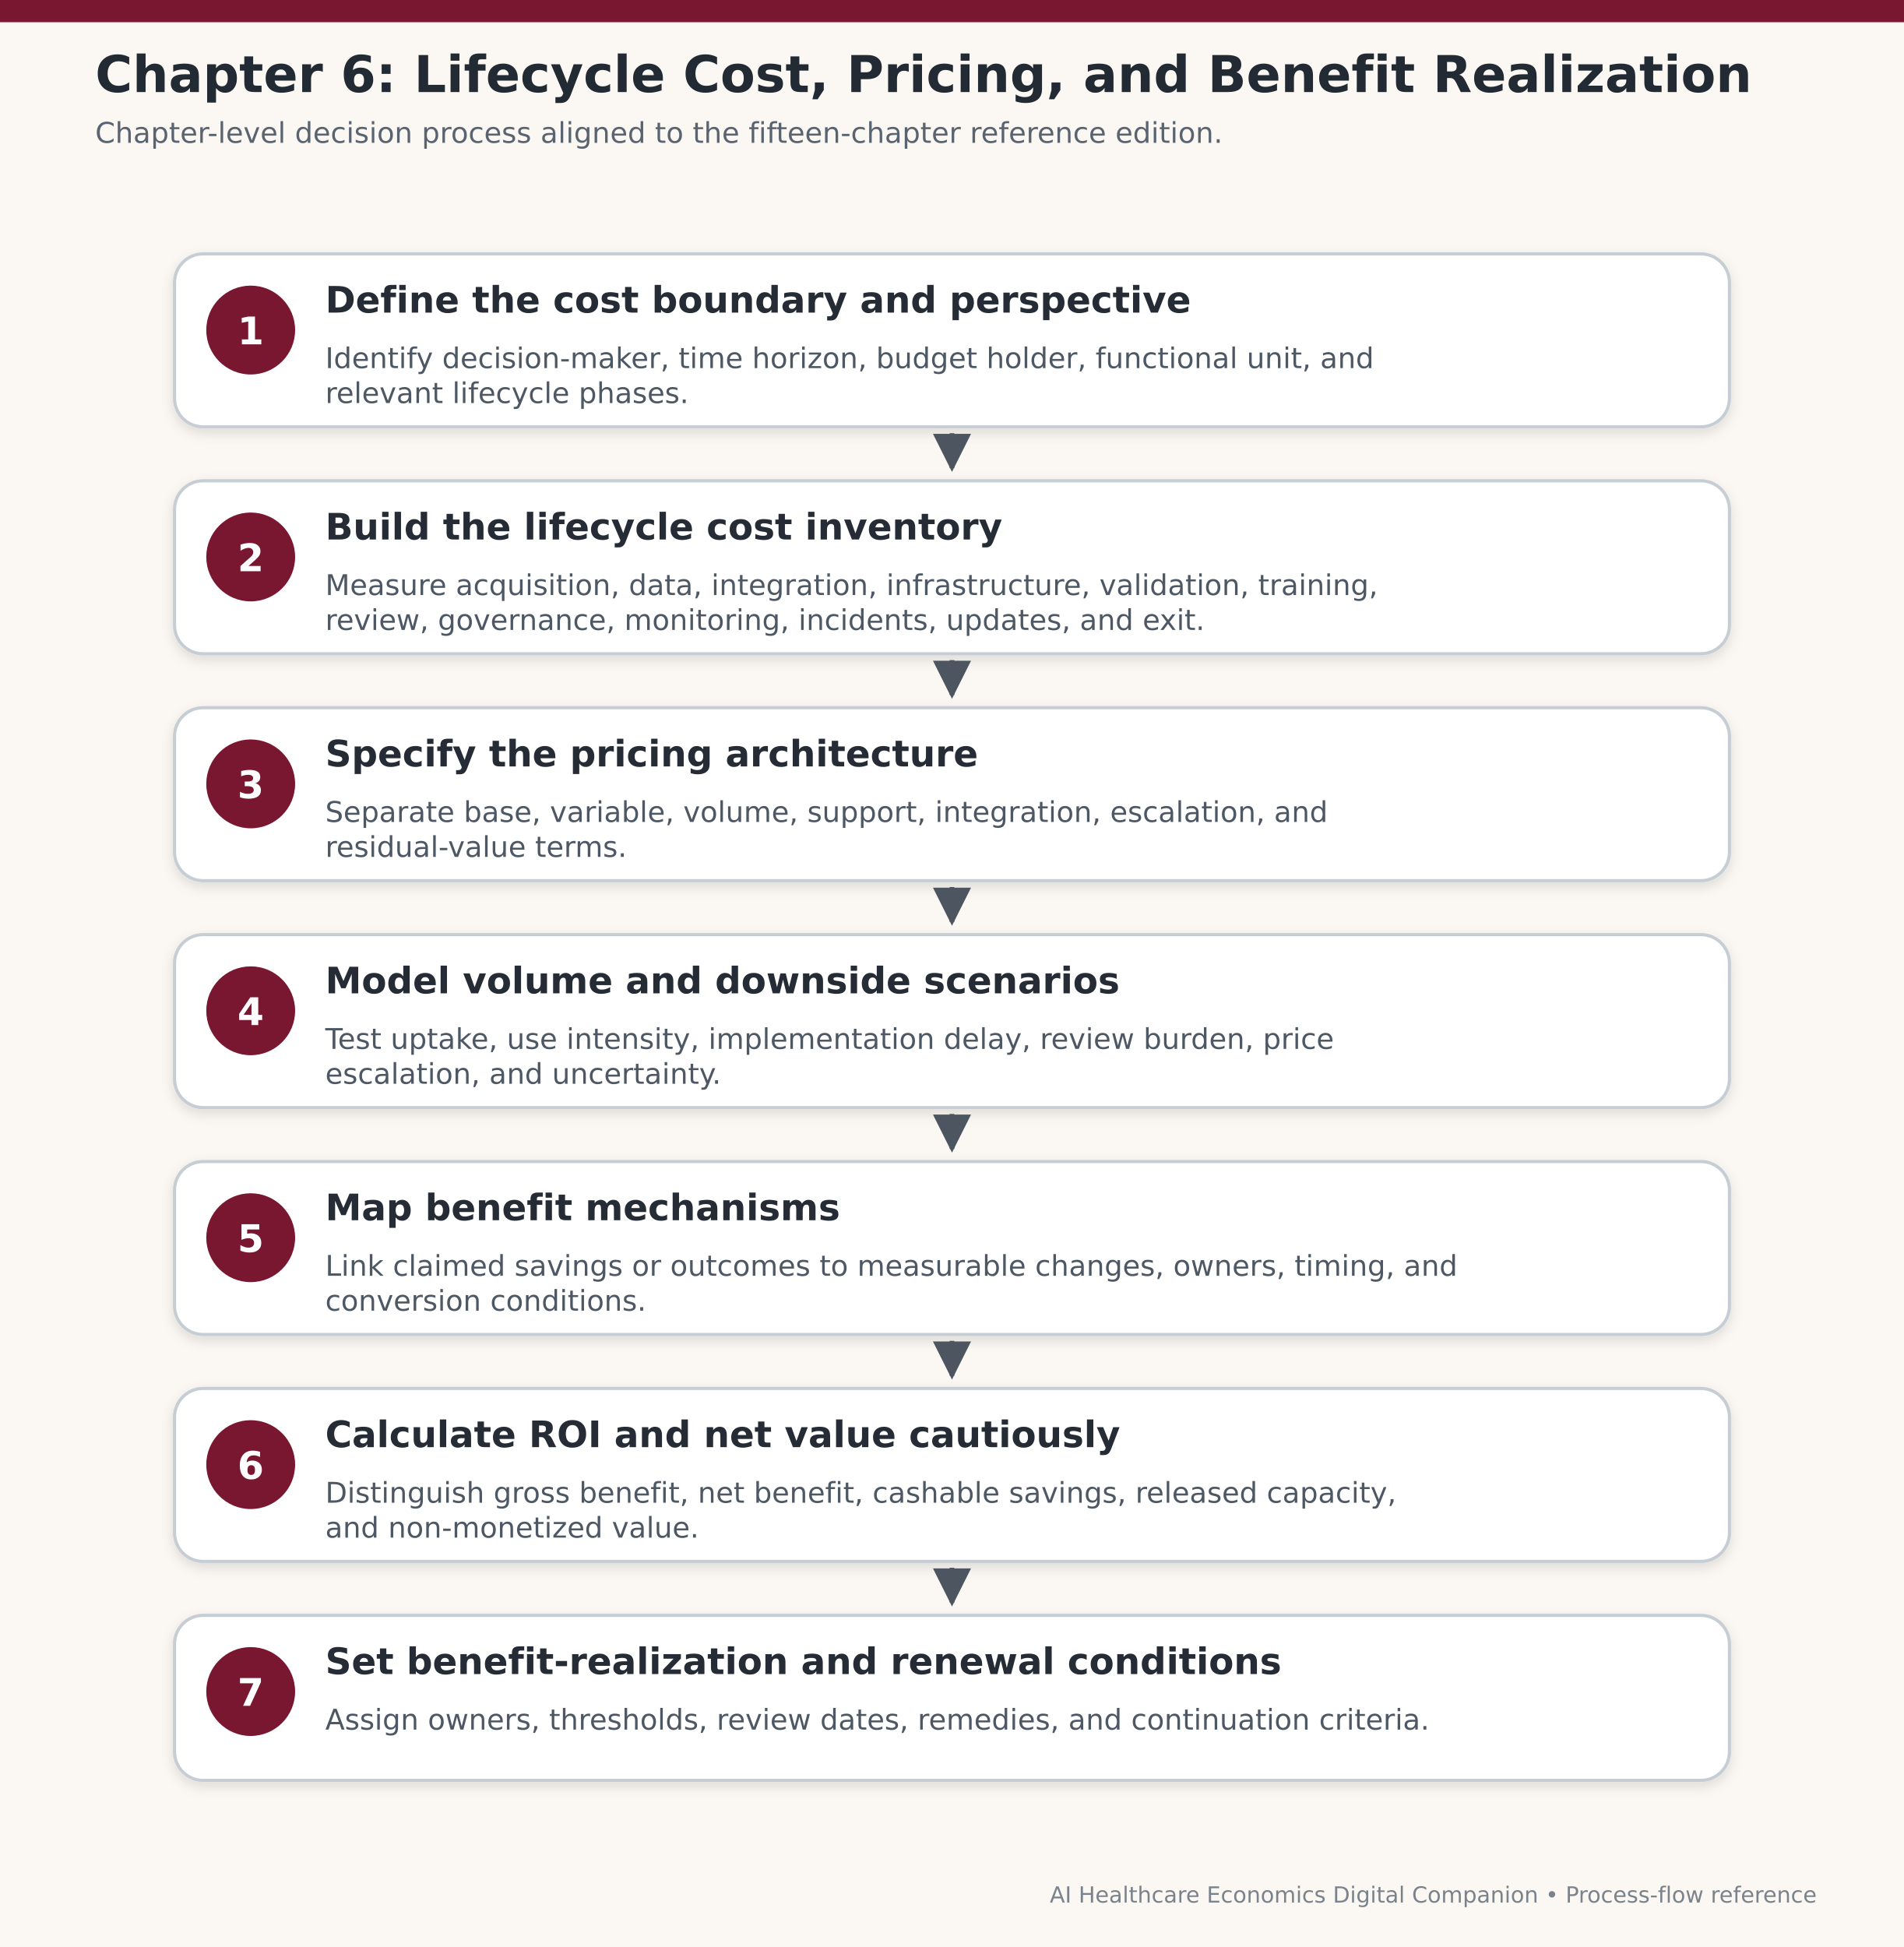
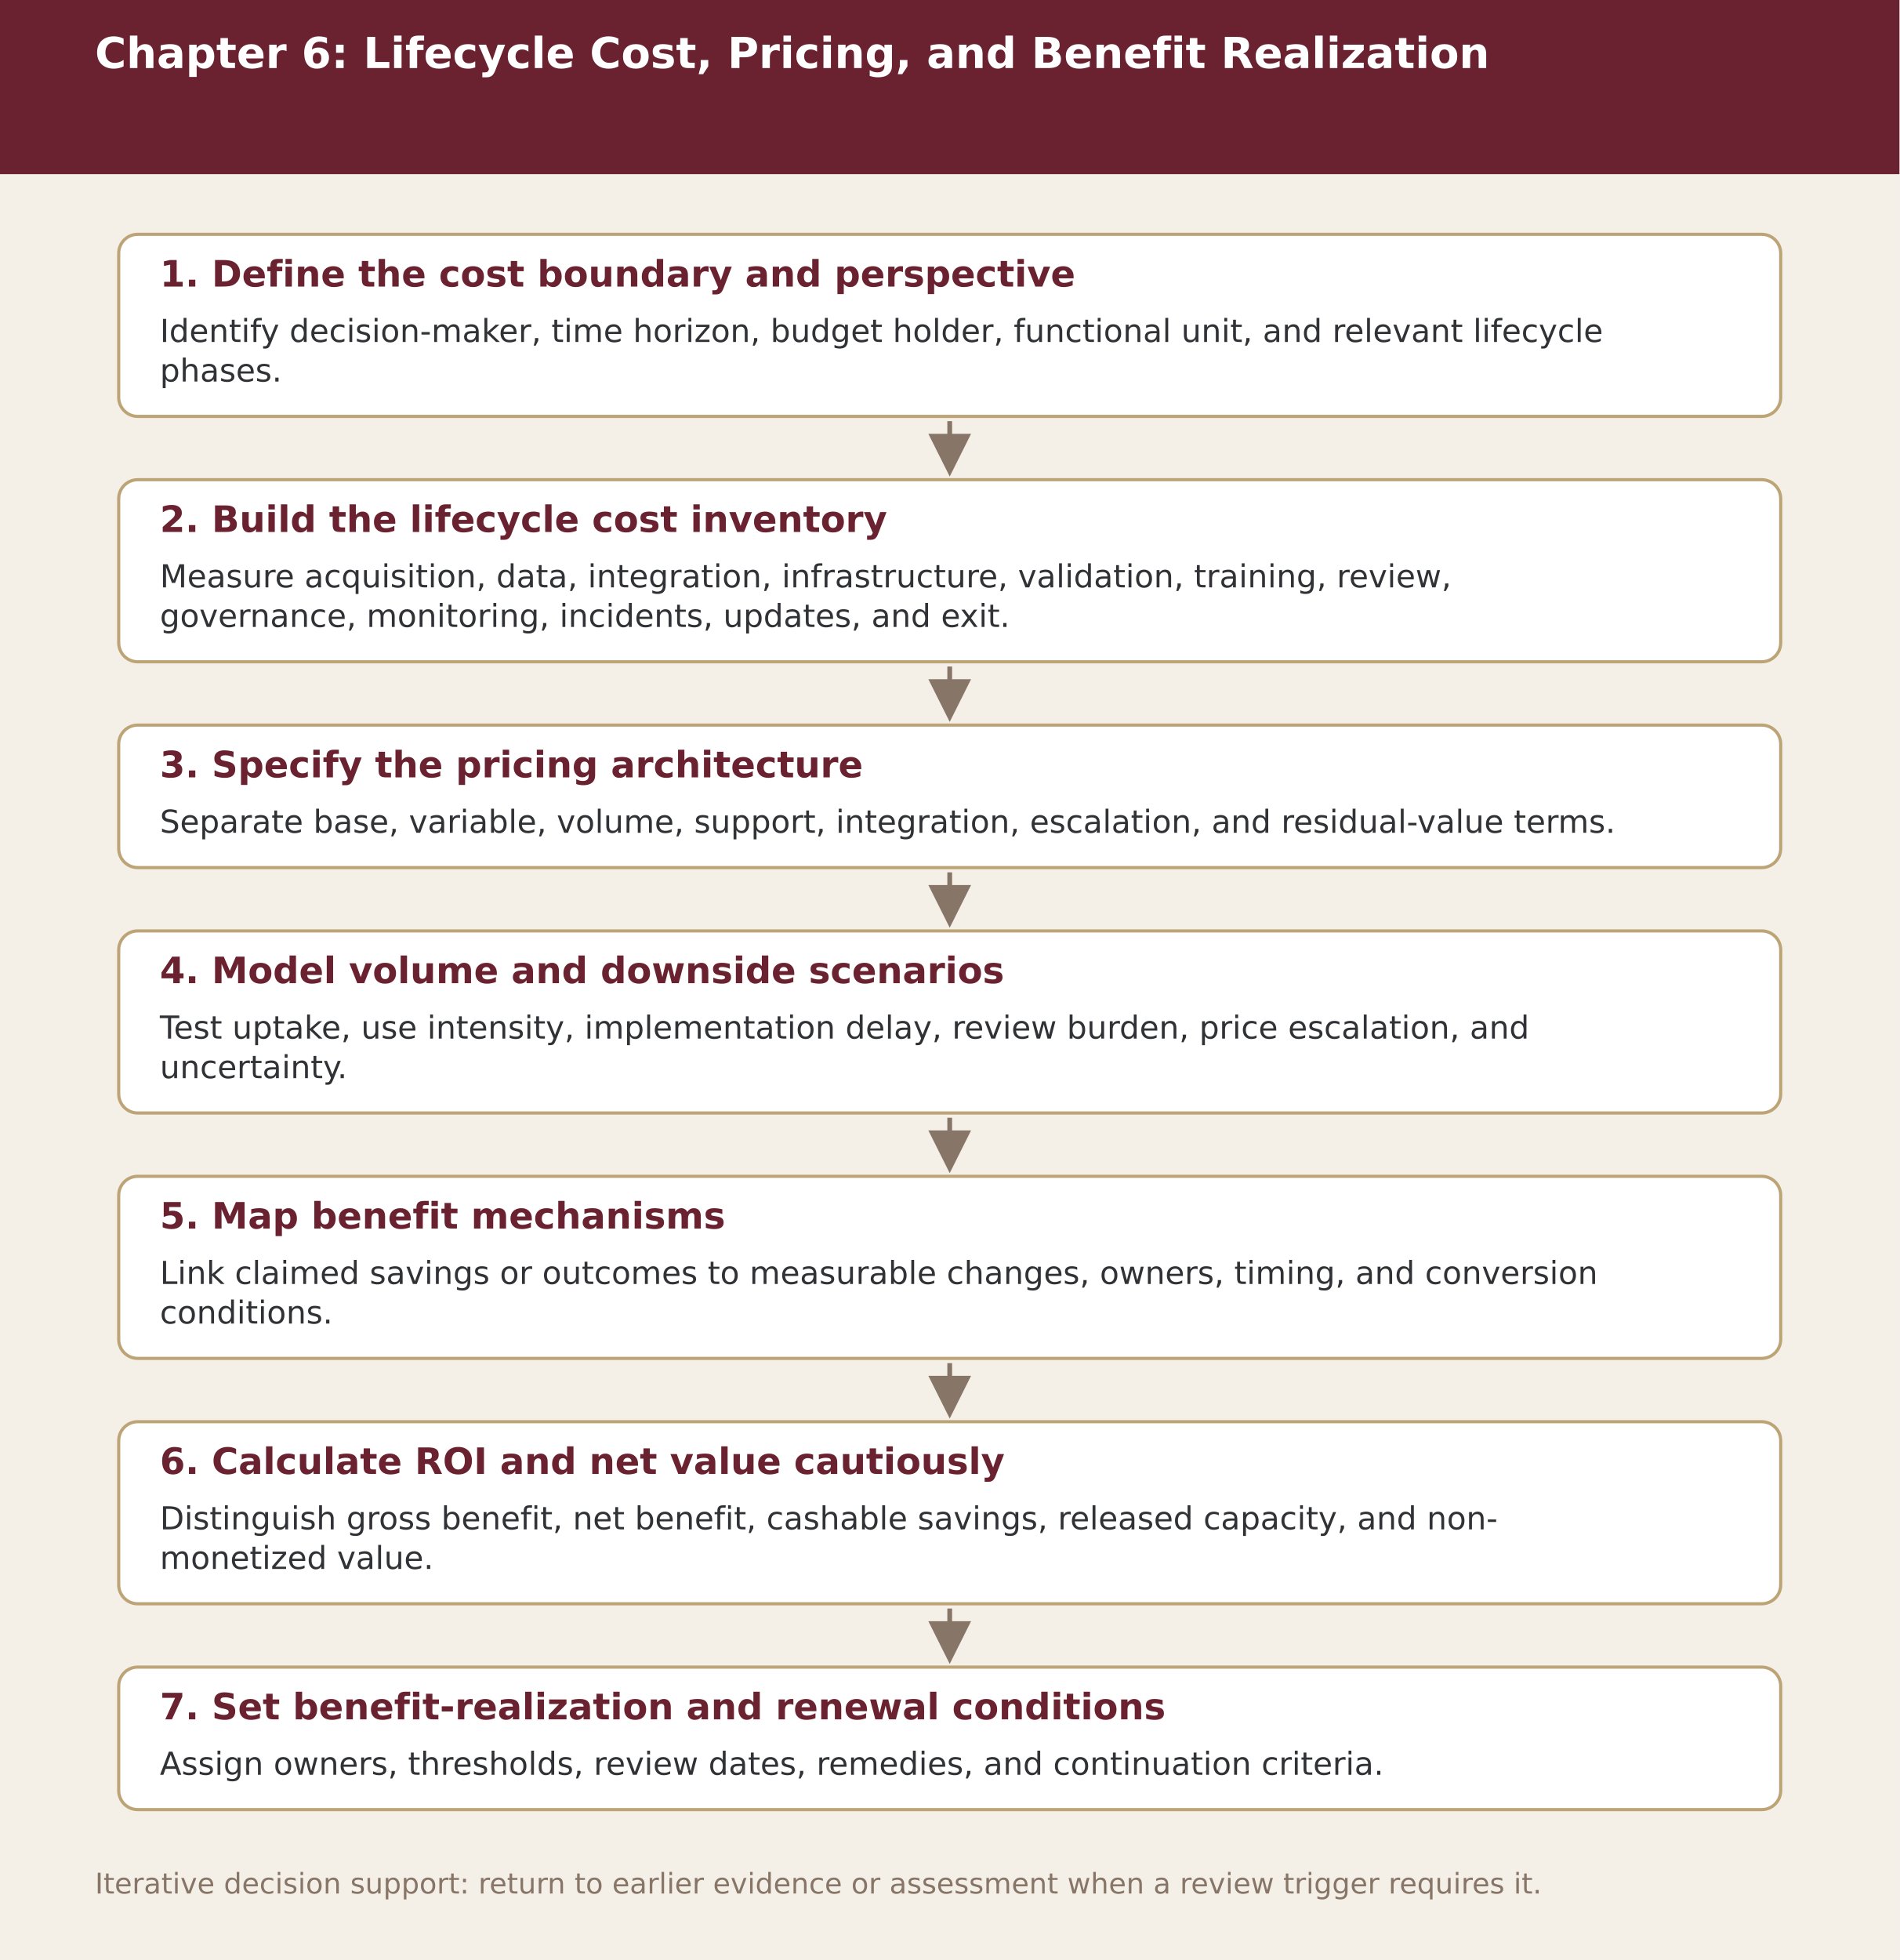
- <svg xmlns="http://www.w3.org/2000/svg" width="1200" height="1227" viewBox="0 0 1200 1227">
+ <svg xmlns="http://www.w3.org/2000/svg" width="1200" height="1238" viewBox="0 0 1200 1238">
+   <rect width="1200" height="1238" fill="#F5F0E7" />
+   <rect width="1200" height="110" fill="#6B2230" />
  <defs>
-     <marker id="arrow" viewBox="0 0 10 10" refX="9" refY="5" markerWidth="8" markerHeight="8" orient="auto-start-reverse">
-       <path d="M 0 0 L 10 5 L 0 10 z" fill="#4D5560" />
+     <marker id="arrow" markerWidth="9" markerHeight="9" refX="7" refY="4.5" orient="auto">
+       <path d="M0,0 L9,4.5 L0,9 Z" fill="#877567" />
    </marker>
-     <filter id="shadow" x="-20%" y="-20%" width="140%" height="140%">
-       <feDropShadow dx="0" dy="3" stdDeviation="4" flood-color="#000000" flood-opacity="0.12" />
-     </filter>
  </defs>
-   <rect width="100%" height="100%" fill="#FBF8F3" />
-   <rect x="0" y="0" width="1200" height="14" fill="#7A1730" />
-   <text x="60" y="58" font-family="DejaVu Sans, Arial" font-size="32" font-weight="700" fill="#222A33">Chapter 6: Lifecycle Cost, Pricing, and Benefit Realization</text>
-   <text x="60" y="90" font-family="DejaVu Sans, Arial" font-size="18" fill="#5A6470">Chapter-level decision process aligned to the fifteen-chapter reference edition.</text>
-   <rect x="110" y="160" rx="18" ry="18" width="980" height="109" fill="#FFFFFF" stroke="#C7CDD4" stroke-width="2" filter="url(#shadow)" />
-   <circle cx="158" cy="208" r="28" fill="#7A1730" />
-   <text x="158" y="217" text-anchor="middle" font-family="DejaVu Sans, Arial" font-size="24" font-weight="700" fill="#FFFFFF">1</text>
-   <text x="205" y="197" font-family="DejaVu Sans, Arial" font-size="23" font-weight="700" fill="#252C35">Define the cost boundary and perspective</text>
-   <text x="205" y="232" font-family="DejaVu Sans, Arial" font-size="18" fill="#4D5864">Identify decision-maker, time horizon, budget holder, functional unit, and</text>
-   <text x="205" y="254" font-family="DejaVu Sans, Arial" font-size="18" fill="#4D5864">relevant lifecycle phases.</text>
-   <line x1="600.0" y1="273" x2="600.0" y2="295" stroke="#4D5560" stroke-width="3" marker-end="url(#arrow)" />
-   <rect x="110" y="303" rx="18" ry="18" width="980" height="109" fill="#FFFFFF" stroke="#C7CDD4" stroke-width="2" filter="url(#shadow)" />
-   <circle cx="158" cy="351" r="28" fill="#7A1730" />
-   <text x="158" y="360" text-anchor="middle" font-family="DejaVu Sans, Arial" font-size="24" font-weight="700" fill="#FFFFFF">2</text>
-   <text x="205" y="340" font-family="DejaVu Sans, Arial" font-size="23" font-weight="700" fill="#252C35">Build the lifecycle cost inventory</text>
-   <text x="205" y="375" font-family="DejaVu Sans, Arial" font-size="18" fill="#4D5864">Measure acquisition, data, integration, infrastructure, validation, training,</text>
-   <text x="205" y="397" font-family="DejaVu Sans, Arial" font-size="18" fill="#4D5864">review, governance, monitoring, incidents, updates, and exit.</text>
-   <line x1="600.0" y1="416" x2="600.0" y2="438" stroke="#4D5560" stroke-width="3" marker-end="url(#arrow)" />
-   <rect x="110" y="446" rx="18" ry="18" width="980" height="109" fill="#FFFFFF" stroke="#C7CDD4" stroke-width="2" filter="url(#shadow)" />
-   <circle cx="158" cy="494" r="28" fill="#7A1730" />
-   <text x="158" y="503" text-anchor="middle" font-family="DejaVu Sans, Arial" font-size="24" font-weight="700" fill="#FFFFFF">3</text>
-   <text x="205" y="483" font-family="DejaVu Sans, Arial" font-size="23" font-weight="700" fill="#252C35">Specify the pricing architecture</text>
-   <text x="205" y="518" font-family="DejaVu Sans, Arial" font-size="18" fill="#4D5864">Separate base, variable, volume, support, integration, escalation, and</text>
-   <text x="205" y="540" font-family="DejaVu Sans, Arial" font-size="18" fill="#4D5864">residual-value terms.</text>
-   <line x1="600.0" y1="559" x2="600.0" y2="581" stroke="#4D5560" stroke-width="3" marker-end="url(#arrow)" />
-   <rect x="110" y="589" rx="18" ry="18" width="980" height="109" fill="#FFFFFF" stroke="#C7CDD4" stroke-width="2" filter="url(#shadow)" />
-   <circle cx="158" cy="637" r="28" fill="#7A1730" />
-   <text x="158" y="646" text-anchor="middle" font-family="DejaVu Sans, Arial" font-size="24" font-weight="700" fill="#FFFFFF">4</text>
-   <text x="205" y="626" font-family="DejaVu Sans, Arial" font-size="23" font-weight="700" fill="#252C35">Model volume and downside scenarios</text>
-   <text x="205" y="661" font-family="DejaVu Sans, Arial" font-size="18" fill="#4D5864">Test uptake, use intensity, implementation delay, review burden, price</text>
-   <text x="205" y="683" font-family="DejaVu Sans, Arial" font-size="18" fill="#4D5864">escalation, and uncertainty.</text>
-   <line x1="600.0" y1="702" x2="600.0" y2="724" stroke="#4D5560" stroke-width="3" marker-end="url(#arrow)" />
-   <rect x="110" y="732" rx="18" ry="18" width="980" height="109" fill="#FFFFFF" stroke="#C7CDD4" stroke-width="2" filter="url(#shadow)" />
-   <circle cx="158" cy="780" r="28" fill="#7A1730" />
-   <text x="158" y="789" text-anchor="middle" font-family="DejaVu Sans, Arial" font-size="24" font-weight="700" fill="#FFFFFF">5</text>
-   <text x="205" y="769" font-family="DejaVu Sans, Arial" font-size="23" font-weight="700" fill="#252C35">Map benefit mechanisms</text>
-   <text x="205" y="804" font-family="DejaVu Sans, Arial" font-size="18" fill="#4D5864">Link claimed savings or outcomes to measurable changes, owners, timing, and</text>
-   <text x="205" y="826" font-family="DejaVu Sans, Arial" font-size="18" fill="#4D5864">conversion conditions.</text>
-   <line x1="600.0" y1="845" x2="600.0" y2="867" stroke="#4D5560" stroke-width="3" marker-end="url(#arrow)" />
-   <rect x="110" y="875" rx="18" ry="18" width="980" height="109" fill="#FFFFFF" stroke="#C7CDD4" stroke-width="2" filter="url(#shadow)" />
-   <circle cx="158" cy="923" r="28" fill="#7A1730" />
-   <text x="158" y="932" text-anchor="middle" font-family="DejaVu Sans, Arial" font-size="24" font-weight="700" fill="#FFFFFF">6</text>
-   <text x="205" y="912" font-family="DejaVu Sans, Arial" font-size="23" font-weight="700" fill="#252C35">Calculate ROI and net value cautiously</text>
-   <text x="205" y="947" font-family="DejaVu Sans, Arial" font-size="18" fill="#4D5864">Distinguish gross benefit, net benefit, cashable savings, released capacity,</text>
-   <text x="205" y="969" font-family="DejaVu Sans, Arial" font-size="18" fill="#4D5864">and non-monetized value.</text>
-   <line x1="600.0" y1="988" x2="600.0" y2="1010" stroke="#4D5560" stroke-width="3" marker-end="url(#arrow)" />
-   <rect x="110" y="1018" rx="18" ry="18" width="980" height="104" fill="#FFFFFF" stroke="#C7CDD4" stroke-width="2" filter="url(#shadow)" />
-   <circle cx="158" cy="1066" r="28" fill="#7A1730" />
-   <text x="158" y="1075" text-anchor="middle" font-family="DejaVu Sans, Arial" font-size="24" font-weight="700" fill="#FFFFFF">7</text>
-   <text x="205" y="1055" font-family="DejaVu Sans, Arial" font-size="23" font-weight="700" fill="#252C35">Set benefit-realization and renewal conditions</text>
-   <text x="205" y="1090" font-family="DejaVu Sans, Arial" font-size="18" fill="#4D5864">Assign owners, thresholds, review dates, remedies, and continuation criteria.</text>
-   <text x="1145" y="1199" text-anchor="end" font-family="DejaVu Sans, Arial" font-size="14" fill="#7A828B">AI Healthcare Economics Digital Companion • Process-flow reference</text>
+   <text x="60" y="43" font-family="DejaVu Sans, sans-serif" font-size="27" font-weight="bold" fill="#FFFFFF">Chapter 6: Lifecycle Cost, Pricing, and Benefit Realization</text>
+   <rect x="75" y="148" width="1050" height="115" rx="12" fill="#FFFFFF" stroke="#BDA477" stroke-width="2" />
+   <text x="101" y="181" font-family="DejaVu Sans, sans-serif" font-size="23" font-weight="bold" fill="#6B2230">1. Define the cost boundary and perspective</text>
+   <text x="101" y="216" font-family="DejaVu Sans, sans-serif" font-size="20" fill="#303236">Identify decision-maker, time horizon, budget holder, functional unit, and relevant lifecycle</text>
+   <text x="101" y="241" font-family="DejaVu Sans, sans-serif" font-size="20" fill="#303236">phases.</text>
+   <path d="M600,266 V295" stroke="#877567" stroke-width="3" marker-end="url(#arrow)" />
+   <rect x="75" y="303" width="1050" height="115" rx="12" fill="#FFFFFF" stroke="#BDA477" stroke-width="2" />
+   <text x="101" y="336" font-family="DejaVu Sans, sans-serif" font-size="23" font-weight="bold" fill="#6B2230">2. Build the lifecycle cost inventory</text>
+   <text x="101" y="371" font-family="DejaVu Sans, sans-serif" font-size="20" fill="#303236">Measure acquisition, data, integration, infrastructure, validation, training, review,</text>
+   <text x="101" y="396" font-family="DejaVu Sans, sans-serif" font-size="20" fill="#303236">governance, monitoring, incidents, updates, and exit.</text>
+   <path d="M600,421 V450" stroke="#877567" stroke-width="3" marker-end="url(#arrow)" />
+   <rect x="75" y="458" width="1050" height="90" rx="12" fill="#FFFFFF" stroke="#BDA477" stroke-width="2" />
+   <text x="101" y="491" font-family="DejaVu Sans, sans-serif" font-size="23" font-weight="bold" fill="#6B2230">3. Specify the pricing architecture</text>
+   <text x="101" y="526" font-family="DejaVu Sans, sans-serif" font-size="20" fill="#303236">Separate base, variable, volume, support, integration, escalation, and residual-value terms.</text>
+   <path d="M600,551 V580" stroke="#877567" stroke-width="3" marker-end="url(#arrow)" />
+   <rect x="75" y="588" width="1050" height="115" rx="12" fill="#FFFFFF" stroke="#BDA477" stroke-width="2" />
+   <text x="101" y="621" font-family="DejaVu Sans, sans-serif" font-size="23" font-weight="bold" fill="#6B2230">4. Model volume and downside scenarios</text>
+   <text x="101" y="656" font-family="DejaVu Sans, sans-serif" font-size="20" fill="#303236">Test uptake, use intensity, implementation delay, review burden, price escalation, and</text>
+   <text x="101" y="681" font-family="DejaVu Sans, sans-serif" font-size="20" fill="#303236">uncertainty.</text>
+   <path d="M600,706 V735" stroke="#877567" stroke-width="3" marker-end="url(#arrow)" />
+   <rect x="75" y="743" width="1050" height="115" rx="12" fill="#FFFFFF" stroke="#BDA477" stroke-width="2" />
+   <text x="101" y="776" font-family="DejaVu Sans, sans-serif" font-size="23" font-weight="bold" fill="#6B2230">5. Map benefit mechanisms</text>
+   <text x="101" y="811" font-family="DejaVu Sans, sans-serif" font-size="20" fill="#303236">Link claimed savings or outcomes to measurable changes, owners, timing, and conversion</text>
+   <text x="101" y="836" font-family="DejaVu Sans, sans-serif" font-size="20" fill="#303236">conditions.</text>
+   <path d="M600,861 V890" stroke="#877567" stroke-width="3" marker-end="url(#arrow)" />
+   <rect x="75" y="898" width="1050" height="115" rx="12" fill="#FFFFFF" stroke="#BDA477" stroke-width="2" />
+   <text x="101" y="931" font-family="DejaVu Sans, sans-serif" font-size="23" font-weight="bold" fill="#6B2230">6. Calculate ROI and net value cautiously</text>
+   <text x="101" y="966" font-family="DejaVu Sans, sans-serif" font-size="20" fill="#303236">Distinguish gross benefit, net benefit, cashable savings, released capacity, and non-</text>
+   <text x="101" y="991" font-family="DejaVu Sans, sans-serif" font-size="20" fill="#303236">monetized value.</text>
+   <path d="M600,1016 V1045" stroke="#877567" stroke-width="3" marker-end="url(#arrow)" />
+   <rect x="75" y="1053" width="1050" height="90" rx="12" fill="#FFFFFF" stroke="#BDA477" stroke-width="2" />
+   <text x="101" y="1086" font-family="DejaVu Sans, sans-serif" font-size="23" font-weight="bold" fill="#6B2230">7. Set benefit-realization and renewal conditions</text>
+   <text x="101" y="1121" font-family="DejaVu Sans, sans-serif" font-size="20" fill="#303236">Assign owners, thresholds, review dates, remedies, and continuation criteria.</text>
+   <text x="60" y="1196" font-family="DejaVu Sans, sans-serif" font-size="18" fill="#877567">Iterative decision support: return to earlier evidence or assessment when a review trigger requires it.</text>
</svg>
